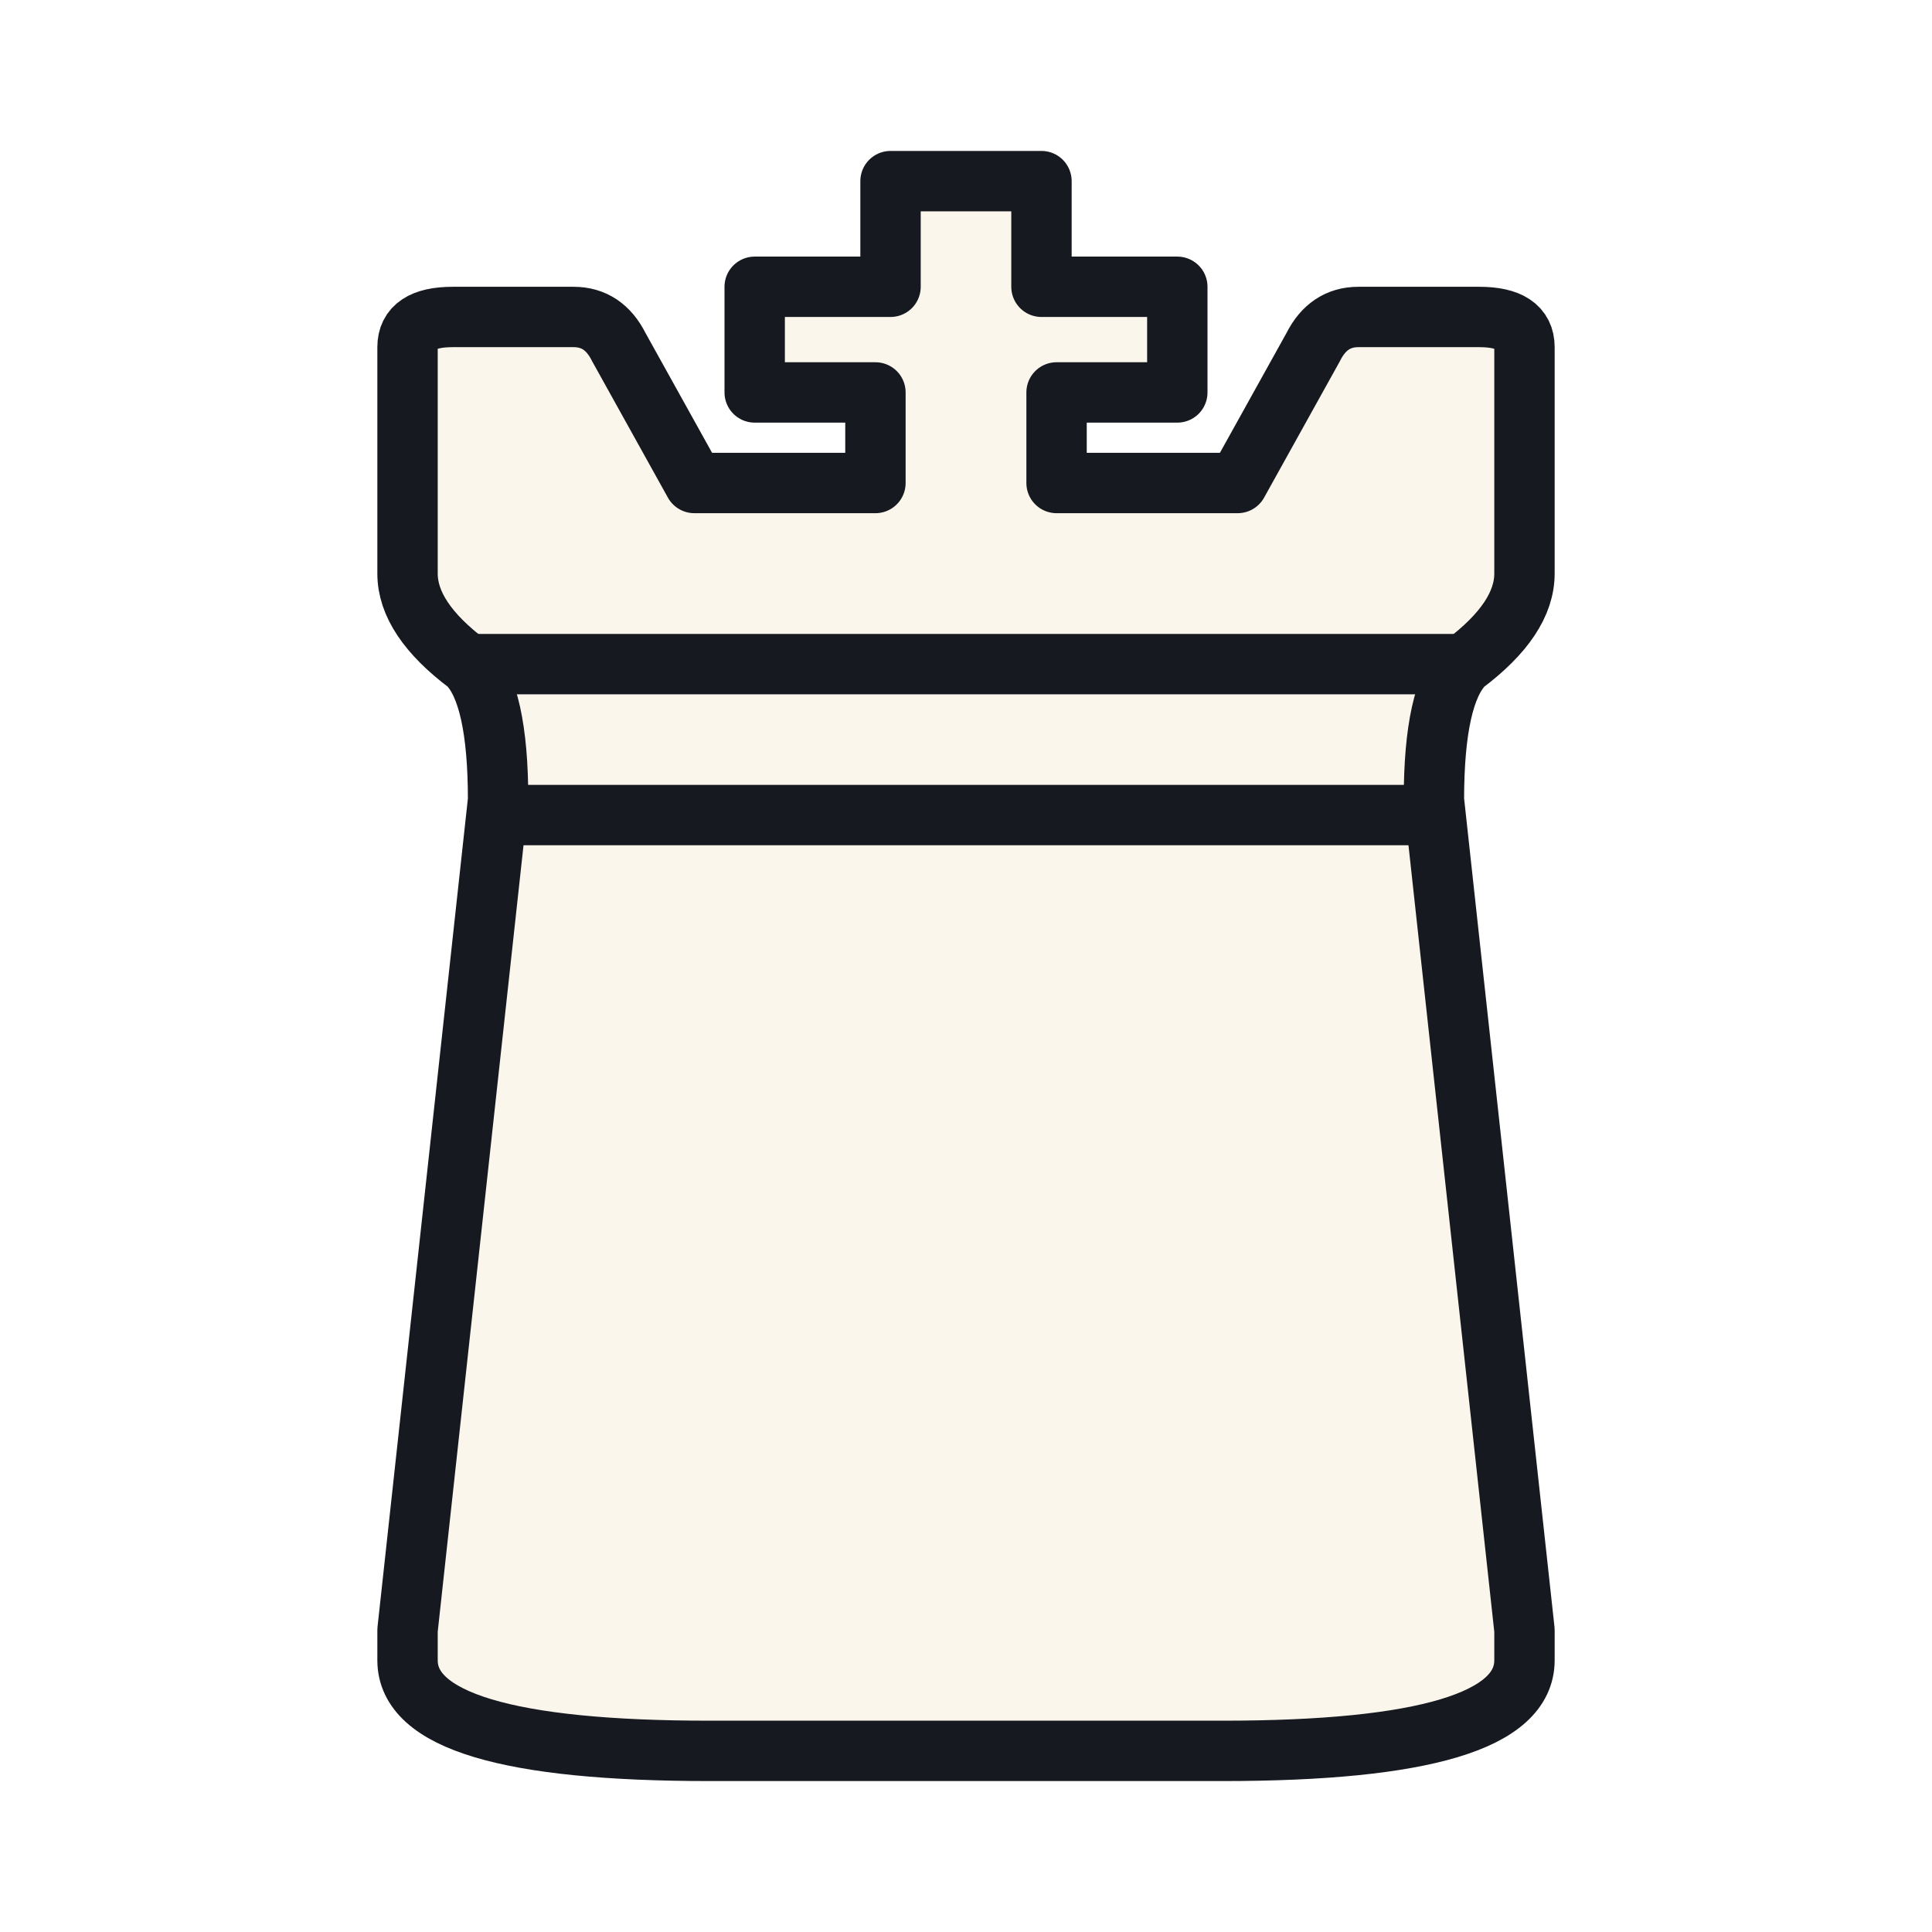
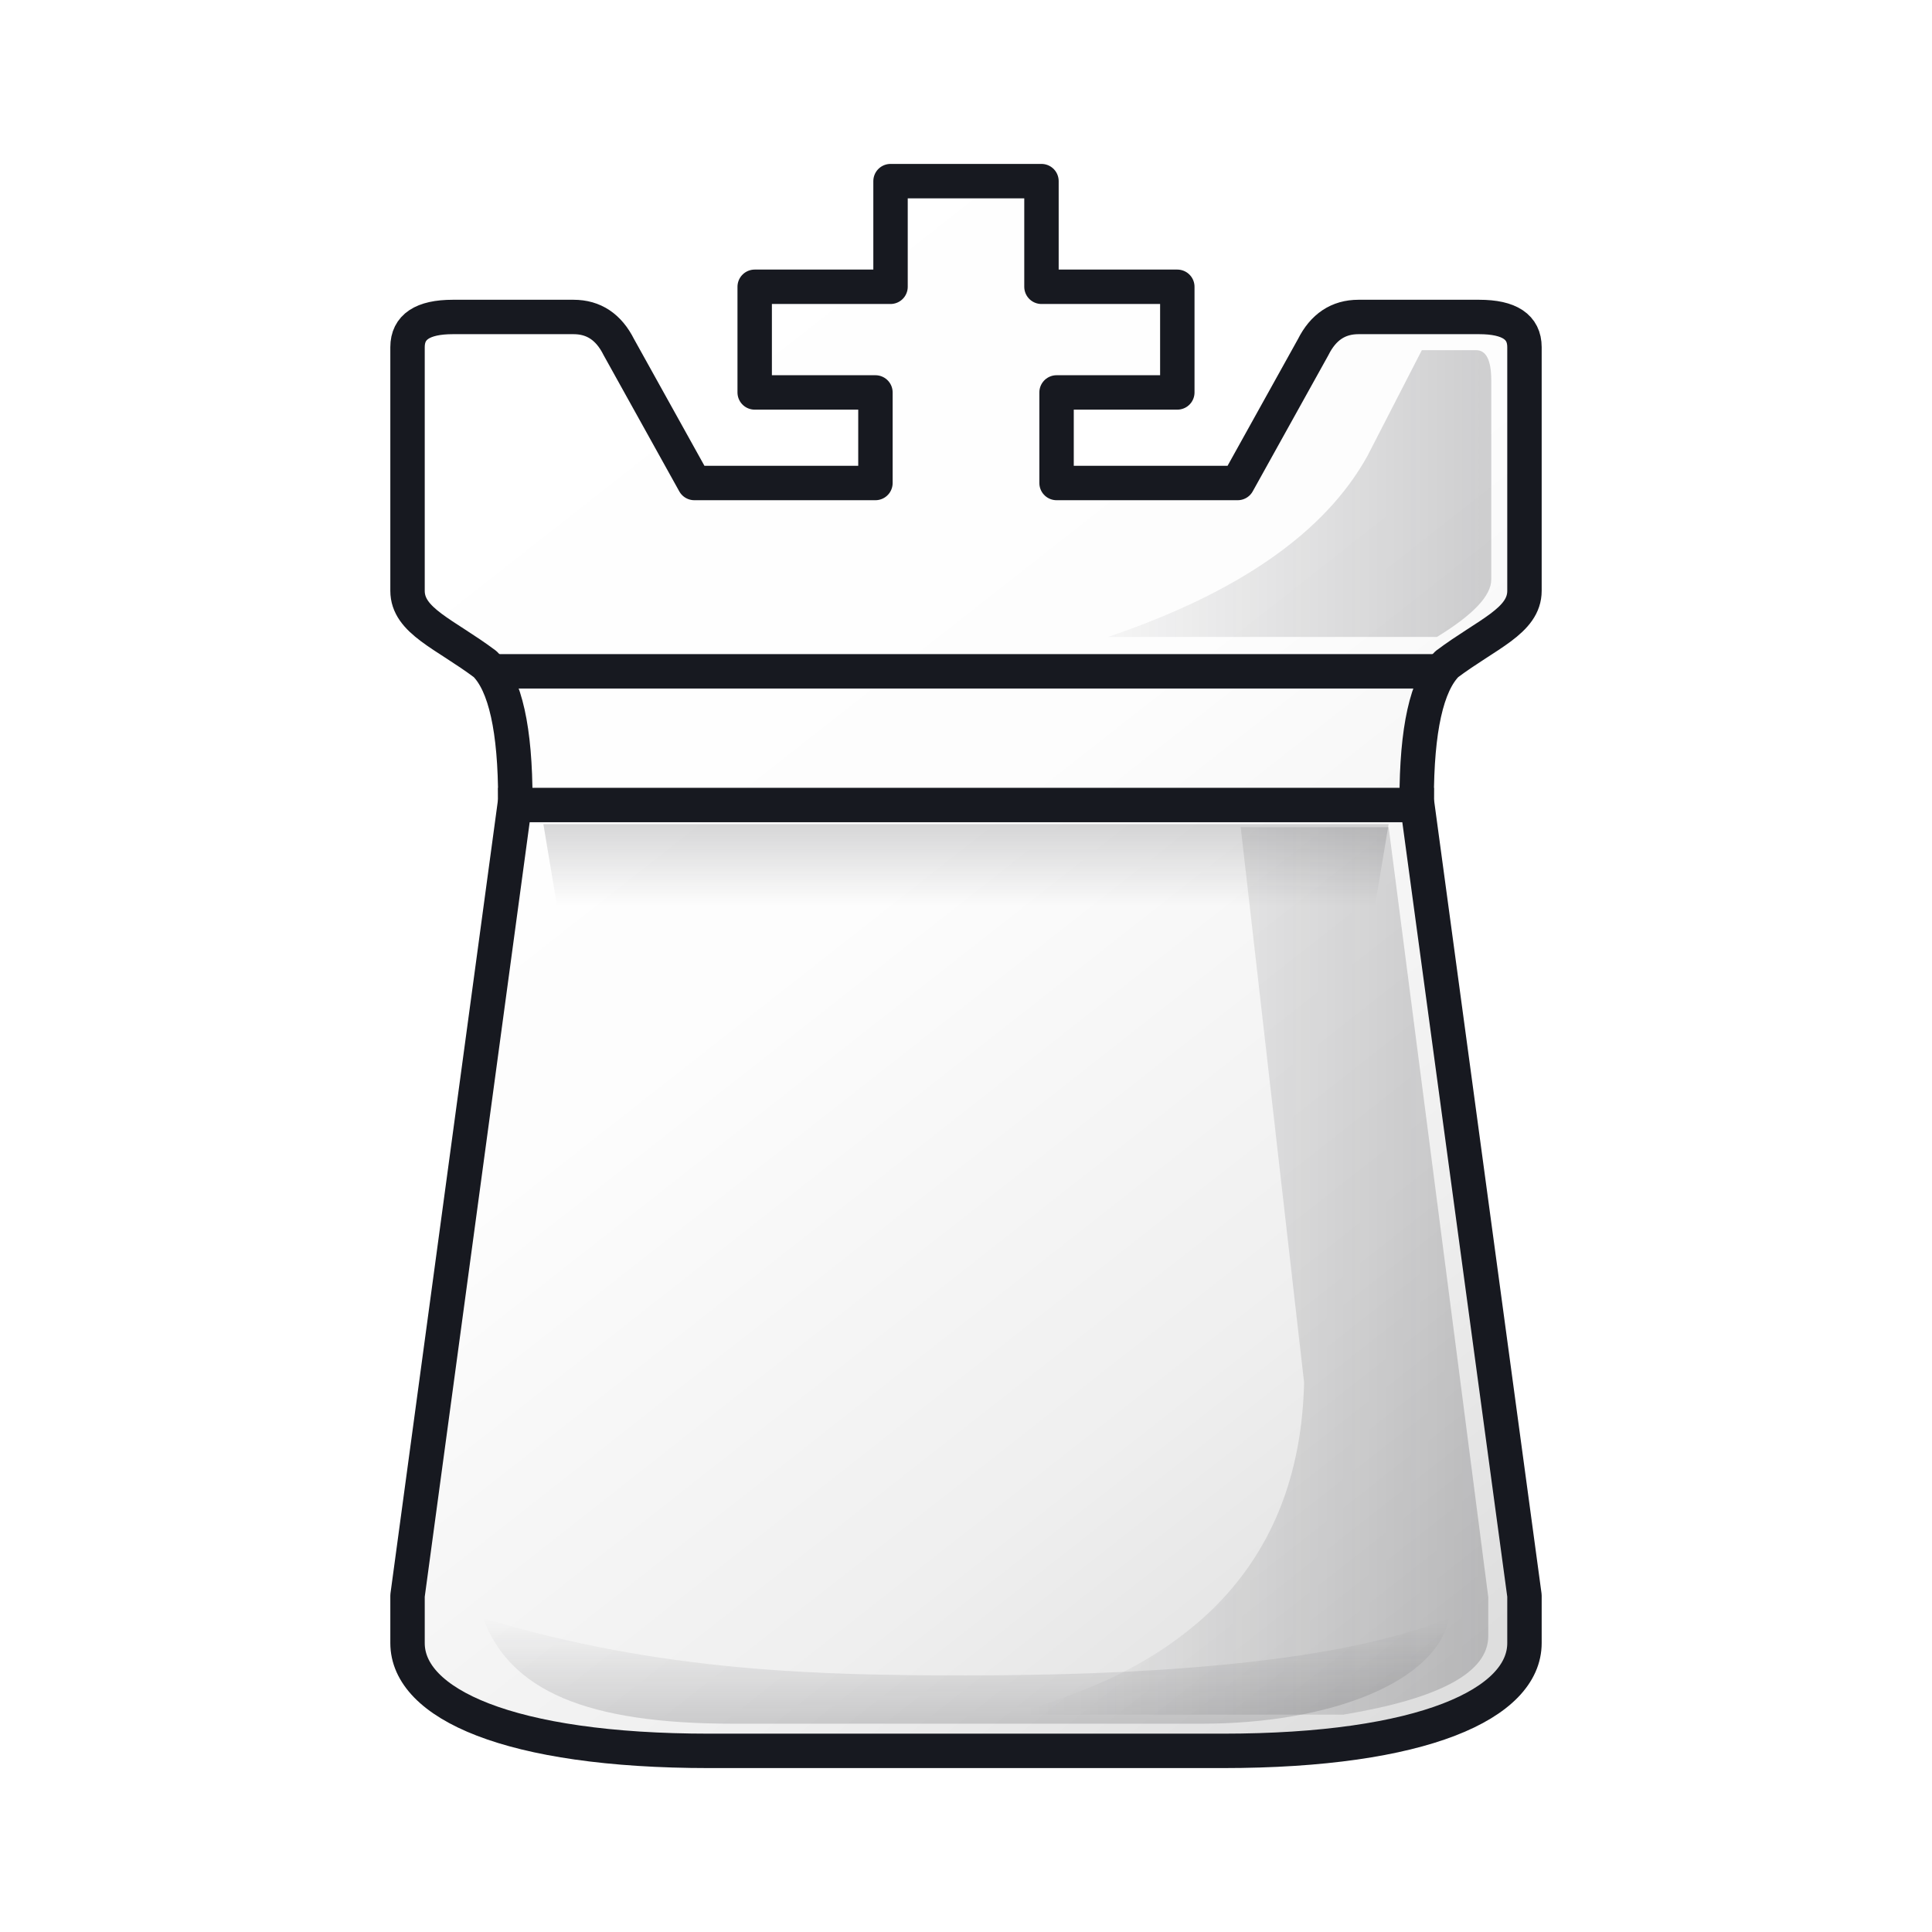
<svg xmlns="http://www.w3.org/2000/svg" width="64" height="64" viewBox="0 0 64 64">
-   <path id="silhouette" fill="#FAF6EC" stroke="#171920" stroke-width="2" stroke-linejoin="round" d="M 13.5 11.5 Q 13.5 10.5 15 10.5 H 19 Q 20 10.5 20.5 11.5        L 23 16 H 29 V 13 H 25 V 9.5 H 29.5 V 6        H 34.5 V 9.5 H 39 V 13 H 35 V 16 H 41        L 43.5 11.5 Q 44 10.5 45 10.5 H 49 Q 50.5 10.5 50.5 11.5        V 19 Q 50.5 20.5 48.5 22        Q 47.5 23 47.5 26.5 L 50.5 54 V 55        Q 50.5 58 40.5 58 H 23.5 Q 13.5 58 13.5 55 V 54        L 16.5 26.5 Q 16.5 23 15.5 22 Q 13.5 20.5 13.5 19 V 11.5 Z" />
-   <path id="collar" fill="none" stroke="#171920" stroke-width="2" d="M 15.5 22 H 48.5 M 16.5 27 H 47.5" />
+   <defs>
+     <linearGradient id="surface" gradientUnits="userSpaceOnUse" x1="18" y1="11" x2="51" y2="53">
+       <stop offset="0" stop-color="#FFFFFF" />
+       <stop offset=".40" stop-color="#FDFDFD" />
+       <stop offset=".76" stop-color="#EFEFEF" />
+       <stop offset="1" stop-color="#DEDEDE" />
+     </linearGradient>
+     <linearGradient id="side-depth" gradientUnits="userSpaceOnUse" x1="34" y1="19" x2="49" y2="19">
+       <stop offset="0" stop-color="#24242A" stop-opacity="0" />
+       <stop offset="1" stop-color="#24242A" stop-opacity=".21" />
+     </linearGradient>
+     <linearGradient id="collar-depth" x1="0%" y1="0%" x2="0%" y2="100%">
+       <stop offset="0" stop-color="#24242A" stop-opacity=".18" />
+       <stop offset="1" stop-color="#24242A" stop-opacity="0" />
+     </linearGradient>
+     <linearGradient id="foot-depth" x1="0%" y1="0%" x2="0%" y2="100%">
+       <stop offset="0" stop-color="#24242A" stop-opacity="0" />
+       <stop offset="1" stop-color="#24242A" stop-opacity=".18" />
+     </linearGradient>
+   </defs>
+   <path id="silhouette" d="M13.5,11.5C13.5,10.833 14,10.5 15,10.5L19,10.5C19.667,10.5 20.167,10.833 20.5,11.5L23,16L29,16L29,13L25,13L25,9.5L29.5,9.5L29.5,6L34.5,6L34.5,9.5L39,9.5L39,13L35,13L35,16L41,16L43.5,11.5C43.833,10.833 44.333,10.5 45,10.5L49,10.5C50,10.5 50.5,10.833 50.5,11.5L50.5,19.571C50.5,20.571 49.262,21 47.929,22C47.262,22.667 46.929,24.167 46.929,26.5L50.5,52.857C50.5,52.857 50.5,54.429 50.5,54.429C50.5,56.429 47.167,58 40.5,58L23.5,58C16.833,58 13.5,56.429 13.5,54.429C13.5,54.429 13.5,52.857 13.5,52.857L17.071,26.5C17.071,24.167 16.738,22.667 16.071,22C14.738,21 13.5,20.571 13.5,19.571L13.5,11.5Z" fill="url(#surface)" fill-rule="nonzero" stroke="#171920" stroke-width="1.14" stroke-linejoin="round" />
+   <g id="shadows">
+     <path id="crown-shadow" fill="url(#side-depth)" d="M 47.1 11.6 H 48.9 Q 49.4 11.6 49.4 12.6 V 19.2 Q 49.4 20 47.6 21.1 H 36.7 Q 43.2 18.9 45.3 15.1 Z" />
+     <path id="flank-shadow" fill="url(#side-depth)" d="M 41.1 27.4 H 46 L 49.3 52.9 V 54.2 Q 49.3 56 44.5 56.8 H 33.4 Q 43 54.3 43.2 45.8 Z" />
+     <path id="collar-shadow" fill="url(#collar-depth)" d="M 18 27.3 H 46 Q 45.75 28.8 45.55 30 H 18.45 Q 18.25 28.8 18 27.3 Z" />
+     <path id="foot-shadow" fill="url(#foot-depth)" d="M 16 53.6 C 21.9 55.4 27.3 55.5 32 55.5 C 37.2 55.5 44.1 55.2 48 53.6 C 47.6 55.7 44.1 57.1 39.8 57.1 H 24.3 C 19.4 57.1 16.9 56 16 53.6 Z" />
+   </g>
+   <path id="collar" d="M16.071,22L47.929,22M16.5,26.429L47.5,26.429" transform="matrix(1,0,0,1,0,0.238432)" fill="none" stroke="#171920" stroke-width="1.14" stroke-linejoin="miter" />
</svg>
